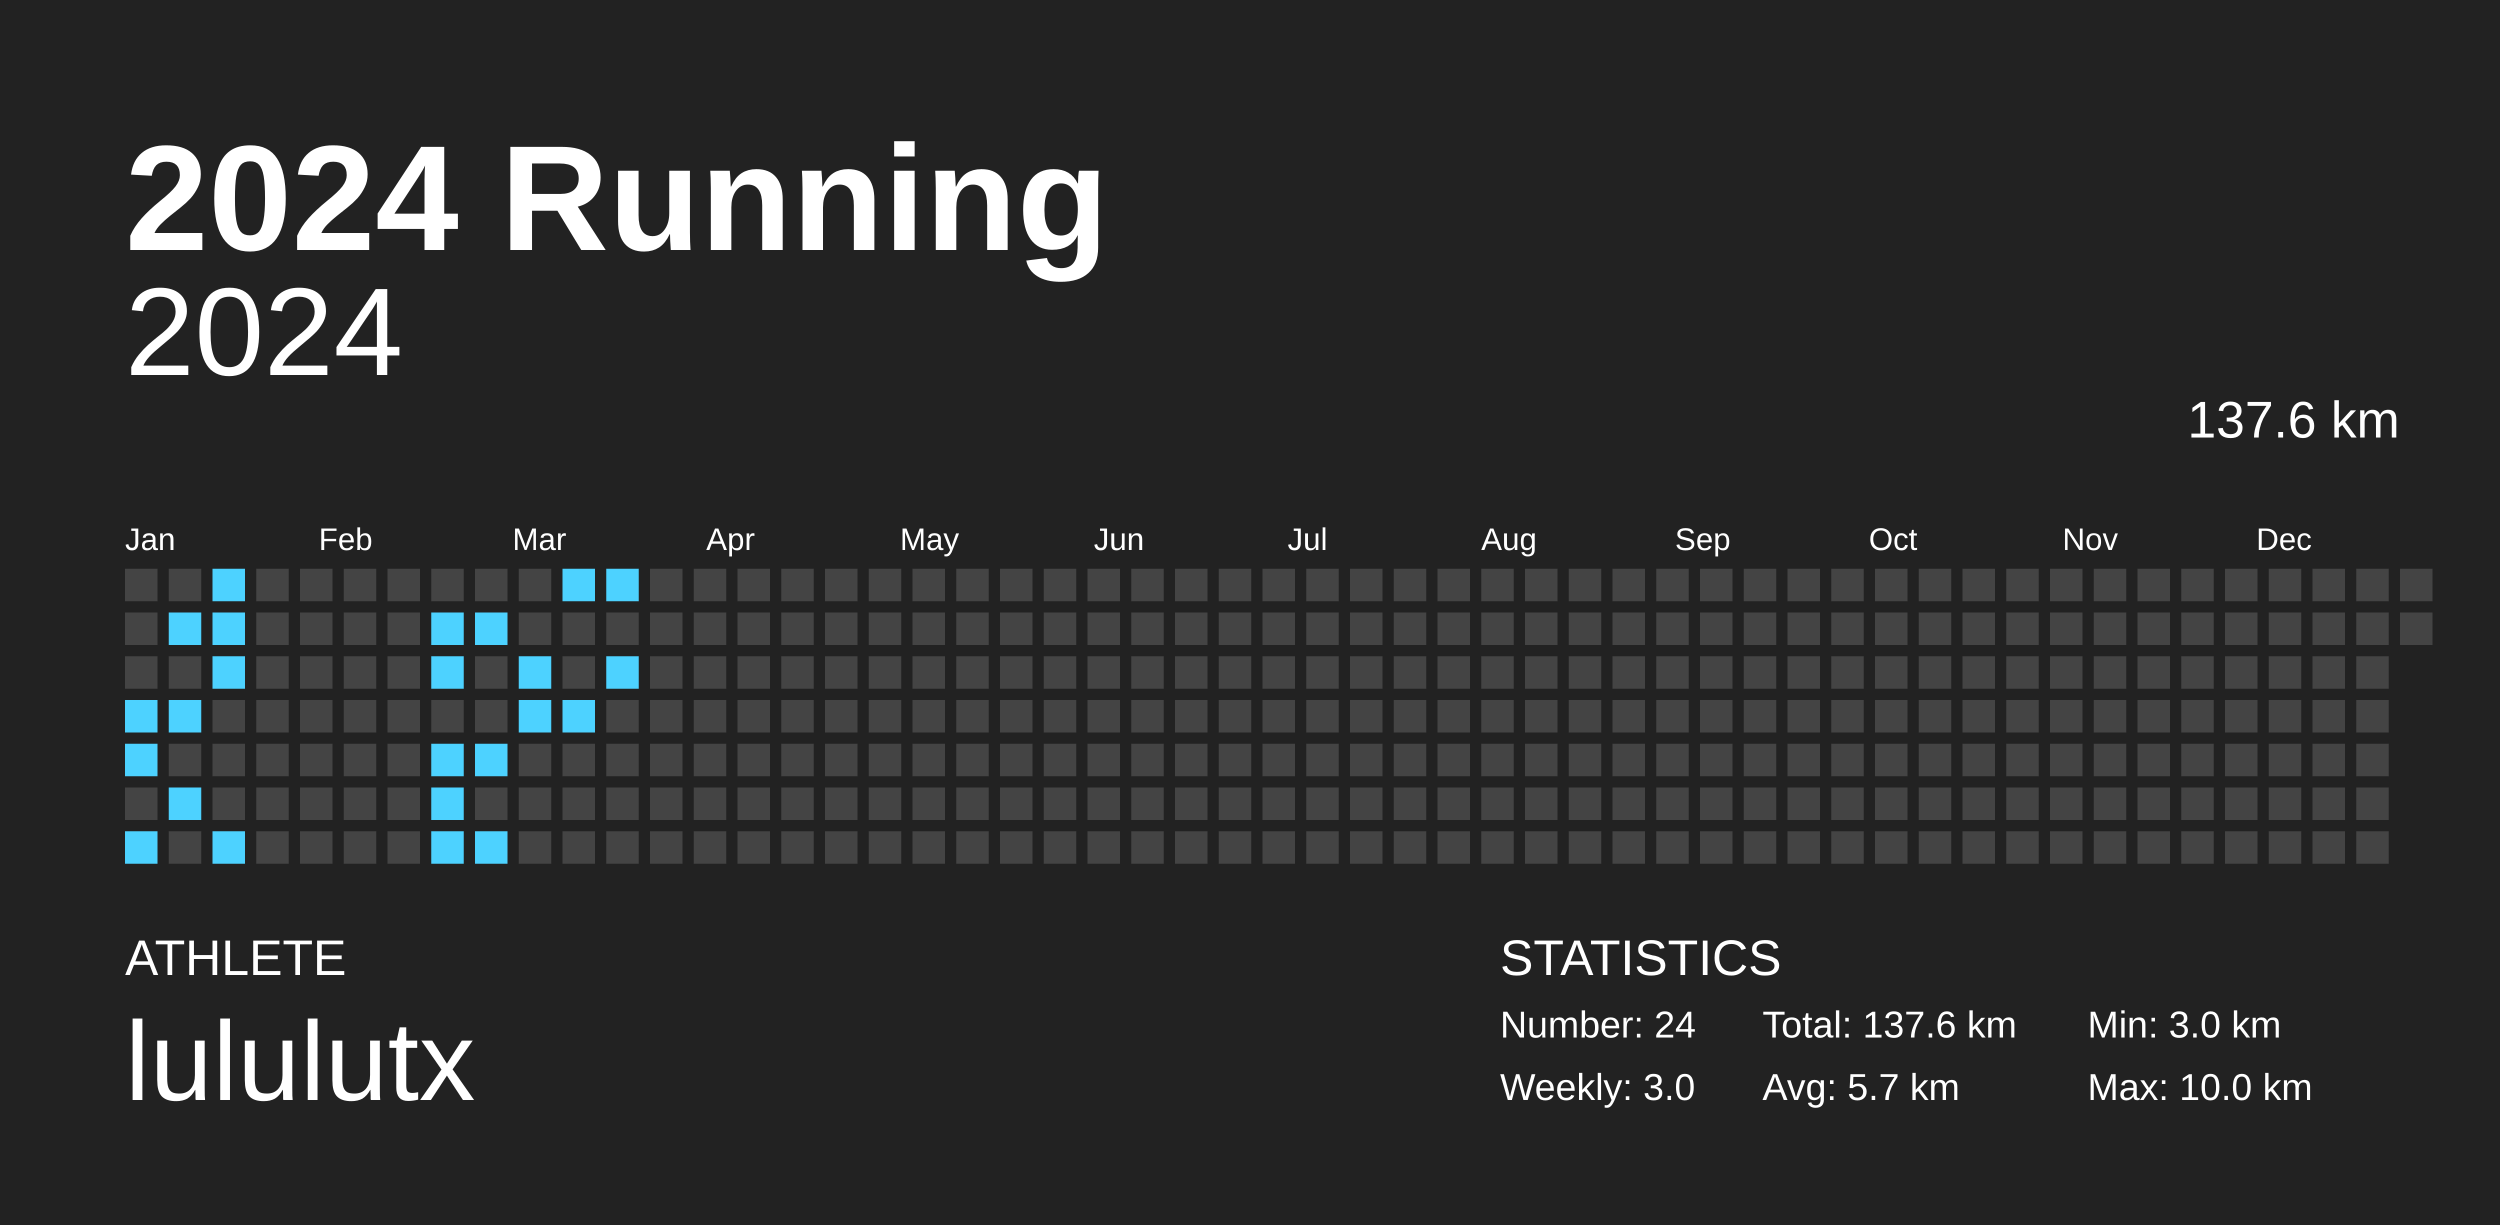
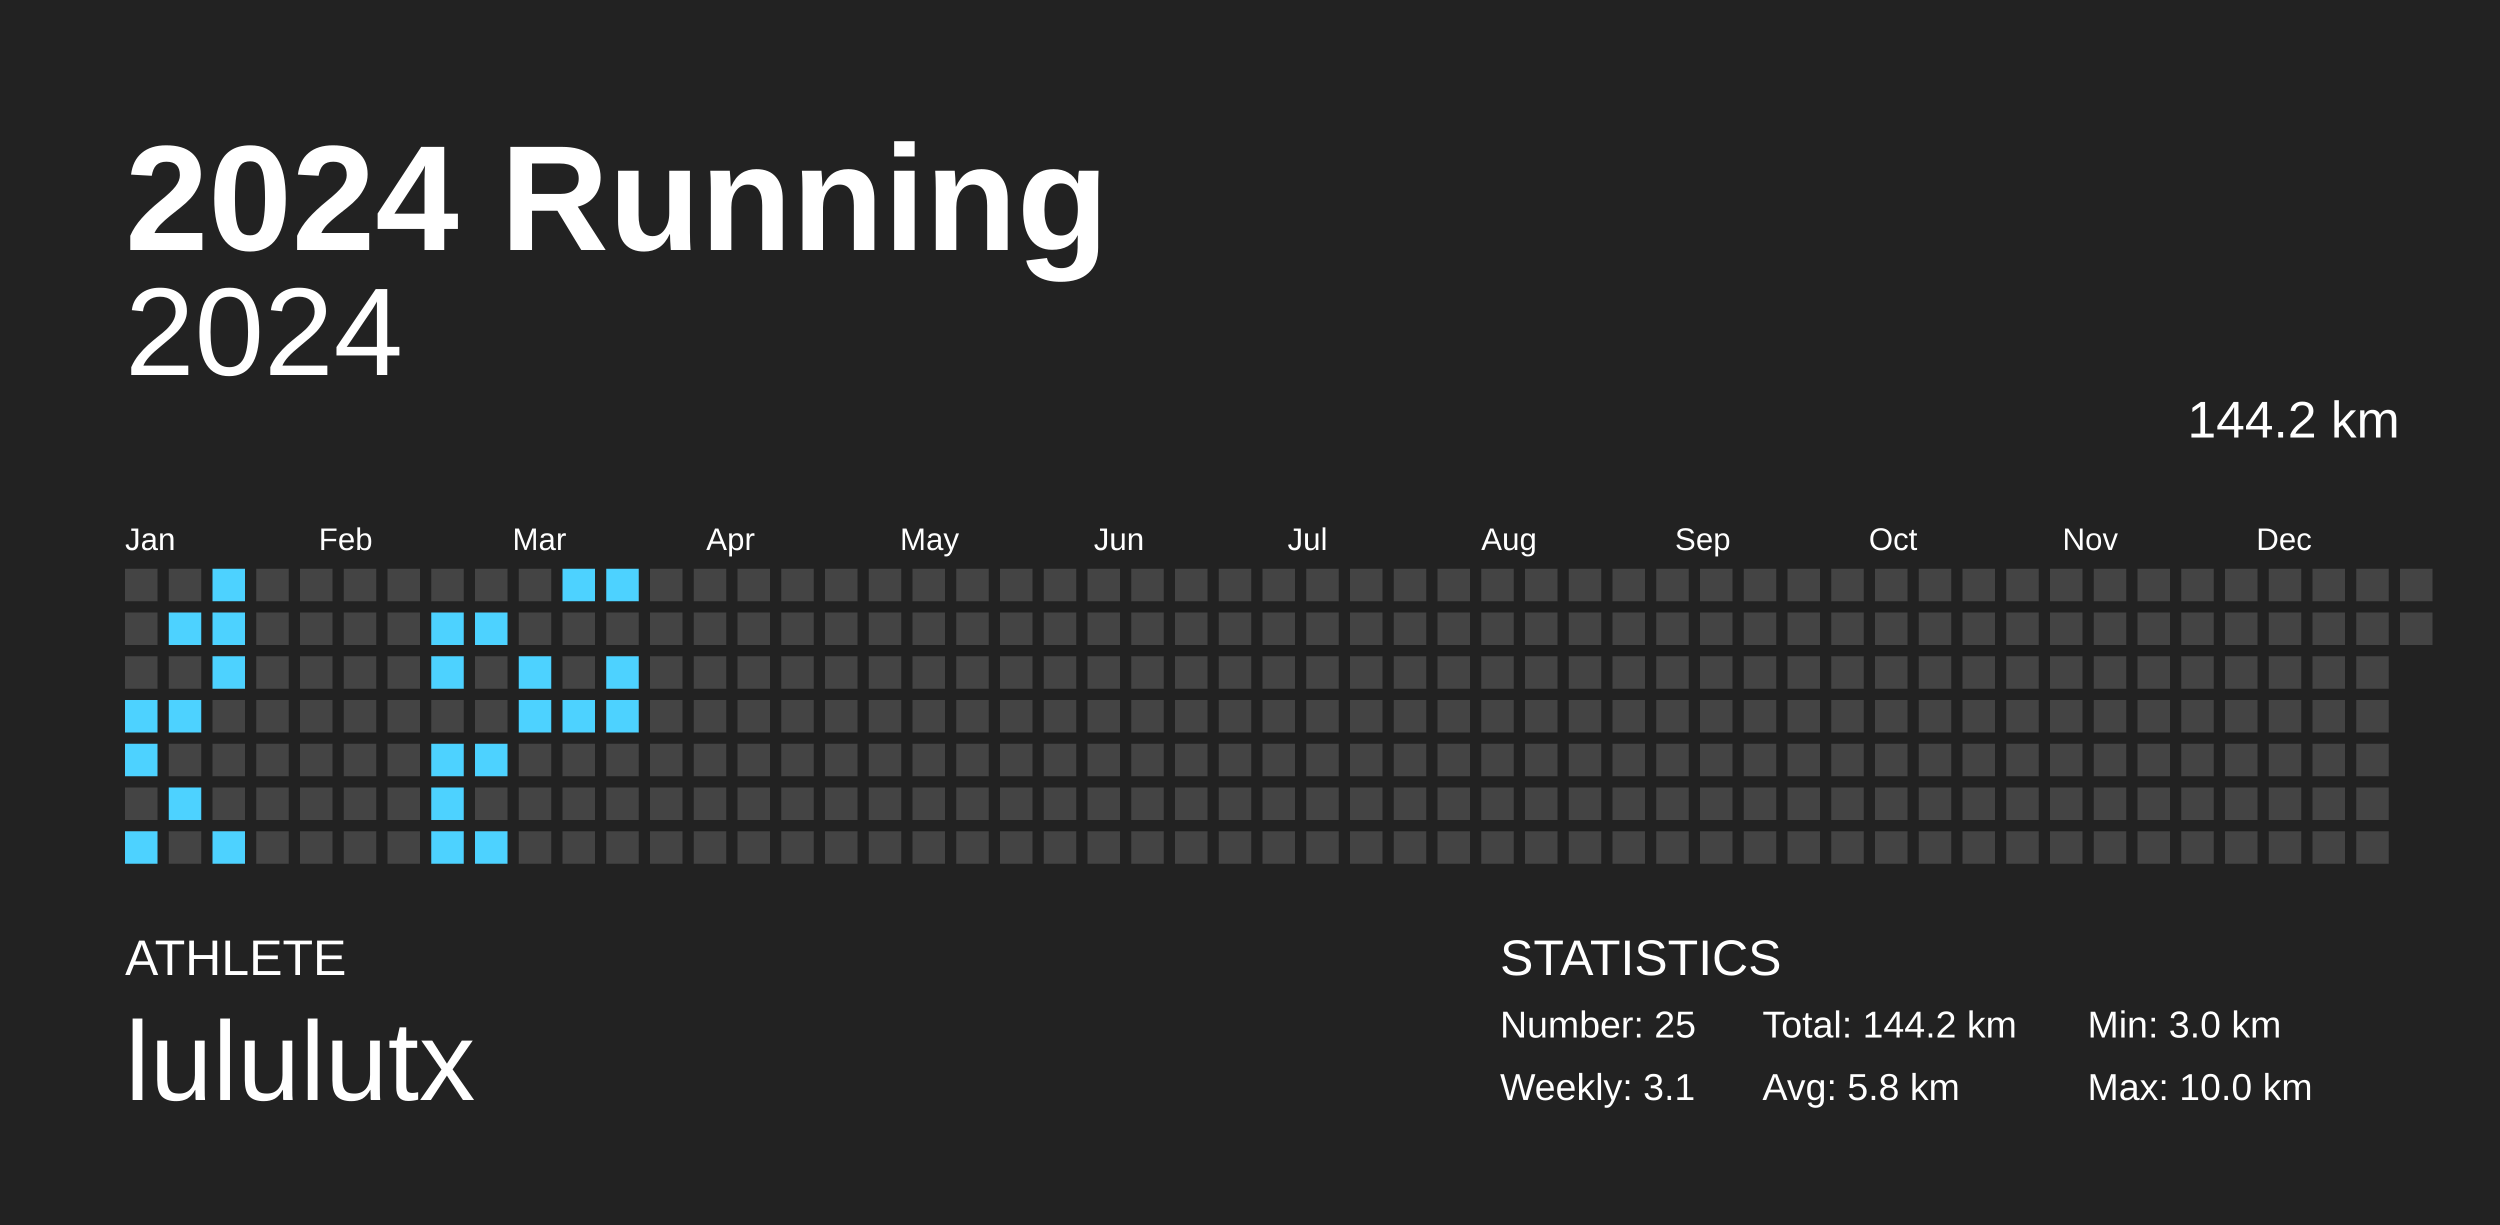
<svg xmlns="http://www.w3.org/2000/svg" baseProfile="full" height="98mm" version="1.1" viewBox="0,0,200,98" width="200mm">
  <defs />
  <rect fill="#222222" height="98" width="200" x="0" y="0" />
  <text fill="#FFFFFF" style="font-size:12px; font-family:Arial; font-weight:bold;" x="10" y="20">2024 Running</text>
  <text fill="#FFFFFF" style="font-size:4px; font-family:Arial" x="10" y="78">ATHLETE</text>
  <text fill="#FFFFFF" style="font-size:9px; font-family:Arial" x="10" y="88">lululutx</text>
  <text fill="#FFFFFF" style="font-size:4px; font-family:Arial" x="120" y="78">STATISTICS</text>
-   <text fill="#FFFFFF" style="font-size:3px; font-family:Arial" x="120" y="83">Number: 24</text>
-   <text fill="#FFFFFF" style="font-size:3px; font-family:Arial" x="120" y="88">Weekly: 3.0</text>
-   <text fill="#FFFFFF" style="font-size:3px; font-family:Arial" x="141" y="83">Total: 137.6 km</text>
-   <text fill="#FFFFFF" style="font-size:3px; font-family:Arial" x="141" y="88">Avg: 5.7 km</text>
+   <text fill="#FFFFFF" style="font-size:3px; font-family:Arial" x="120" y="83">Number: 25</text>
+   <text fill="#FFFFFF" style="font-size:3px; font-family:Arial" x="120" y="88">Weekly: 3.1</text>
+   <text fill="#FFFFFF" style="font-size:3px; font-family:Arial" x="141" y="83">Total: 144.2 km</text>
+   <text fill="#FFFFFF" style="font-size:3px; font-family:Arial" x="141" y="88">Avg: 5.8 km</text>
  <text fill="#FFFFFF" style="font-size:3px; font-family:Arial" x="167" y="83">Min: 3.0 km</text>
  <text fill="#FFFFFF" style="font-size:3px; font-family:Arial" x="167" y="88">Max: 10.0 km</text>
  <text alignment-baseline="hanging" fill="#FFFFFF" style="font-size:10.0px; font-family:Arial;" x="10" y="30">2024</text>
-   <text alignment-baseline="hanging" fill="#FFFFFF" style="font-size:4.125px; font-family:Arial;" x="175" y="35">137.6 km</text>
+   <text alignment-baseline="hanging" fill="#FFFFFF" style="font-size:4.125px; font-family:Arial;" x="175" y="35">144.2 km</text>
  <text fill="#FFFFFF" style="font-size:2.5px; font-family:Arial" x="10.0" y="44">Jan</text>
  <text fill="#FFFFFF" style="font-size:2.5px; font-family:Arial" x="25.5" y="44">Feb</text>
  <text fill="#FFFFFF" style="font-size:2.5px; font-family:Arial" x="41.0" y="44">Mar</text>
  <text fill="#FFFFFF" style="font-size:2.5px; font-family:Arial" x="56.5" y="44">Apr</text>
  <text fill="#FFFFFF" style="font-size:2.5px; font-family:Arial" x="72.0" y="44">May</text>
  <text fill="#FFFFFF" style="font-size:2.5px; font-family:Arial" x="87.5" y="44">Jun</text>
  <text fill="#FFFFFF" style="font-size:2.5px; font-family:Arial" x="103.0" y="44">Jul</text>
  <text fill="#FFFFFF" style="font-size:2.5px; font-family:Arial" x="118.5" y="44">Aug</text>
  <text fill="#FFFFFF" style="font-size:2.5px; font-family:Arial" x="134.0" y="44">Sep</text>
  <text fill="#FFFFFF" style="font-size:2.5px; font-family:Arial" x="149.5" y="44">Oct</text>
  <text fill="#FFFFFF" style="font-size:2.5px; font-family:Arial" x="165.0" y="44">Nov</text>
  <text fill="#FFFFFF" style="font-size:2.5px; font-family:Arial" x="180.5" y="44">Dec</text>
  <rect fill="#444444" height="2.6" width="2.6" x="10.0" y="45.5" />
  <rect fill="#444444" height="2.6" width="2.6" x="10.0" y="49.0" />
  <rect fill="#444444" height="2.6" width="2.6" x="10.0" y="52.5" />
  <rect fill="#4dd2ff" height="2.6" width="2.6" x="10.0" y="56.0" />
  <rect fill="#4dd2ff" height="2.6" width="2.6" x="10.0" y="59.5" />
  <rect fill="#444444" height="2.6" width="2.6" x="10.0" y="63.0" />
  <rect fill="#4dd2ff" height="2.6" width="2.6" x="10.0" y="66.5" />
  <rect fill="#444444" height="2.6" width="2.6" x="13.5" y="45.5" />
  <rect fill="#4dd2ff" height="2.6" width="2.6" x="13.5" y="49.0" />
  <rect fill="#444444" height="2.6" width="2.6" x="13.5" y="52.5" />
  <rect fill="#4dd2ff" height="2.6" width="2.6" x="13.5" y="56.0" />
  <rect fill="#444444" height="2.6" width="2.6" x="13.5" y="59.5" />
  <rect fill="#4dd2ff" height="2.6" width="2.6" x="13.5" y="63.0" />
  <rect fill="#444444" height="2.6" width="2.6" x="13.5" y="66.5" />
  <rect fill="#4dd2ff" height="2.6" width="2.6" x="17.0" y="45.5" />
  <rect fill="#4dd2ff" height="2.6" width="2.6" x="17.0" y="49.0" />
  <rect fill="#4dd2ff" height="2.6" width="2.6" x="17.0" y="52.5" />
  <rect fill="#444444" height="2.6" width="2.6" x="17.0" y="56.0" />
  <rect fill="#444444" height="2.6" width="2.6" x="17.0" y="59.5" />
  <rect fill="#444444" height="2.6" width="2.6" x="17.0" y="63.0" />
  <rect fill="#4dd2ff" height="2.6" width="2.6" x="17.0" y="66.5" />
  <rect fill="#444444" height="2.6" width="2.6" x="20.5" y="45.5" />
  <rect fill="#444444" height="2.6" width="2.6" x="20.5" y="49.0" />
  <rect fill="#444444" height="2.6" width="2.6" x="20.5" y="52.5" />
  <rect fill="#444444" height="2.6" width="2.6" x="20.5" y="56.0" />
  <rect fill="#444444" height="2.6" width="2.6" x="20.5" y="59.5" />
  <rect fill="#444444" height="2.6" width="2.6" x="20.5" y="63.0" />
  <rect fill="#444444" height="2.6" width="2.6" x="20.5" y="66.5" />
  <rect fill="#444444" height="2.6" width="2.6" x="24.0" y="45.5" />
  <rect fill="#444444" height="2.6" width="2.6" x="24.0" y="49.0" />
  <rect fill="#444444" height="2.6" width="2.6" x="24.0" y="52.5" />
  <rect fill="#444444" height="2.6" width="2.6" x="24.0" y="56.0" />
  <rect fill="#444444" height="2.6" width="2.6" x="24.0" y="59.5" />
  <rect fill="#444444" height="2.6" width="2.6" x="24.0" y="63.0" />
  <rect fill="#444444" height="2.6" width="2.6" x="24.0" y="66.5" />
  <rect fill="#444444" height="2.6" width="2.6" x="27.5" y="45.5" />
  <rect fill="#444444" height="2.6" width="2.6" x="27.5" y="49.0" />
  <rect fill="#444444" height="2.6" width="2.6" x="27.5" y="52.5" />
  <rect fill="#444444" height="2.6" width="2.6" x="27.5" y="56.0" />
  <rect fill="#444444" height="2.6" width="2.6" x="27.5" y="59.5" />
  <rect fill="#444444" height="2.6" width="2.6" x="27.5" y="63.0" />
  <rect fill="#444444" height="2.6" width="2.6" x="27.5" y="66.5" />
  <rect fill="#444444" height="2.6" width="2.6" x="31.0" y="45.5" />
  <rect fill="#444444" height="2.6" width="2.6" x="31.0" y="49.0" />
  <rect fill="#444444" height="2.6" width="2.6" x="31.0" y="52.5" />
  <rect fill="#444444" height="2.6" width="2.6" x="31.0" y="56.0" />
  <rect fill="#444444" height="2.6" width="2.6" x="31.0" y="59.5" />
  <rect fill="#444444" height="2.6" width="2.6" x="31.0" y="63.0" />
  <rect fill="#444444" height="2.6" width="2.6" x="31.0" y="66.5" />
  <rect fill="#444444" height="2.6" width="2.6" x="34.5" y="45.5" />
  <rect fill="#4dd2ff" height="2.6" width="2.6" x="34.5" y="49.0" />
  <rect fill="#4dd2ff" height="2.6" width="2.6" x="34.5" y="52.5" />
  <rect fill="#444444" height="2.6" width="2.6" x="34.5" y="56.0" />
  <rect fill="#4dd2ff" height="2.6" width="2.6" x="34.5" y="59.5" />
  <rect fill="#4dd2ff" height="2.6" width="2.6" x="34.5" y="63.0" />
  <rect fill="#4dd2ff" height="2.6" width="2.6" x="34.5" y="66.5" />
  <rect fill="#444444" height="2.6" width="2.6" x="38.0" y="45.5" />
  <rect fill="#4dd2ff" height="2.6" width="2.6" x="38.0" y="49.0" />
  <rect fill="#444444" height="2.6" width="2.6" x="38.0" y="52.5" />
  <rect fill="#444444" height="2.6" width="2.6" x="38.0" y="56.0" />
  <rect fill="#4dd2ff" height="2.6" width="2.6" x="38.0" y="59.5" />
  <rect fill="#444444" height="2.6" width="2.6" x="38.0" y="63.0" />
  <rect fill="#4dd2ff" height="2.6" width="2.6" x="38.0" y="66.5" />
  <rect fill="#444444" height="2.6" width="2.6" x="41.5" y="45.5" />
  <rect fill="#444444" height="2.6" width="2.6" x="41.5" y="49.0" />
  <rect fill="#4dd2ff" height="2.6" width="2.6" x="41.5" y="52.5" />
  <rect fill="#4dd2ff" height="2.6" width="2.6" x="41.5" y="56.0" />
  <rect fill="#444444" height="2.6" width="2.6" x="41.5" y="59.5" />
  <rect fill="#444444" height="2.6" width="2.6" x="41.5" y="63.0" />
  <rect fill="#444444" height="2.6" width="2.6" x="41.5" y="66.5" />
  <rect fill="#4dd2ff" height="2.6" width="2.6" x="45.0" y="45.5" />
  <rect fill="#444444" height="2.6" width="2.6" x="45.0" y="49.0" />
  <rect fill="#444444" height="2.6" width="2.6" x="45.0" y="52.5" />
  <rect fill="#4dd2ff" height="2.6" width="2.6" x="45.0" y="56.0" />
  <rect fill="#444444" height="2.6" width="2.6" x="45.0" y="59.5" />
  <rect fill="#444444" height="2.6" width="2.6" x="45.0" y="63.0" />
  <rect fill="#444444" height="2.6" width="2.6" x="45.0" y="66.5" />
  <rect fill="#4dd2ff" height="2.6" width="2.6" x="48.5" y="45.5" />
  <rect fill="#444444" height="2.6" width="2.6" x="48.5" y="49.0" />
  <rect fill="#4dd2ff" height="2.6" width="2.6" x="48.5" y="52.5" />
-   <rect fill="#444444" height="2.6" width="2.6" x="48.5" y="56.0" />
+   <rect fill="#4dd2ff" height="2.6" width="2.6" x="48.5" y="56.0" />
  <rect fill="#444444" height="2.6" width="2.6" x="48.5" y="59.5" />
  <rect fill="#444444" height="2.6" width="2.6" x="48.5" y="63.0" />
  <rect fill="#444444" height="2.6" width="2.6" x="48.5" y="66.5" />
  <rect fill="#444444" height="2.6" width="2.6" x="52.0" y="45.5" />
  <rect fill="#444444" height="2.6" width="2.6" x="52.0" y="49.0" />
  <rect fill="#444444" height="2.6" width="2.6" x="52.0" y="52.5" />
  <rect fill="#444444" height="2.6" width="2.6" x="52.0" y="56.0" />
  <rect fill="#444444" height="2.6" width="2.6" x="52.0" y="59.5" />
  <rect fill="#444444" height="2.6" width="2.6" x="52.0" y="63.0" />
  <rect fill="#444444" height="2.6" width="2.6" x="52.0" y="66.5" />
  <rect fill="#444444" height="2.6" width="2.6" x="55.5" y="45.5" />
  <rect fill="#444444" height="2.6" width="2.6" x="55.5" y="49.0" />
  <rect fill="#444444" height="2.6" width="2.6" x="55.5" y="52.5" />
  <rect fill="#444444" height="2.6" width="2.6" x="55.5" y="56.0" />
  <rect fill="#444444" height="2.6" width="2.6" x="55.5" y="59.5" />
  <rect fill="#444444" height="2.6" width="2.6" x="55.5" y="63.0" />
  <rect fill="#444444" height="2.6" width="2.6" x="55.5" y="66.5" />
  <rect fill="#444444" height="2.6" width="2.6" x="59.0" y="45.5" />
  <rect fill="#444444" height="2.6" width="2.6" x="59.0" y="49.0" />
  <rect fill="#444444" height="2.6" width="2.6" x="59.0" y="52.5" />
  <rect fill="#444444" height="2.6" width="2.6" x="59.0" y="56.0" />
  <rect fill="#444444" height="2.6" width="2.6" x="59.0" y="59.5" />
  <rect fill="#444444" height="2.6" width="2.6" x="59.0" y="63.0" />
  <rect fill="#444444" height="2.6" width="2.6" x="59.0" y="66.5" />
  <rect fill="#444444" height="2.6" width="2.6" x="62.5" y="45.5" />
  <rect fill="#444444" height="2.6" width="2.6" x="62.5" y="49.0" />
  <rect fill="#444444" height="2.6" width="2.6" x="62.5" y="52.5" />
  <rect fill="#444444" height="2.6" width="2.6" x="62.5" y="56.0" />
  <rect fill="#444444" height="2.6" width="2.6" x="62.5" y="59.5" />
  <rect fill="#444444" height="2.6" width="2.6" x="62.5" y="63.0" />
  <rect fill="#444444" height="2.6" width="2.6" x="62.5" y="66.5" />
  <rect fill="#444444" height="2.6" width="2.6" x="66.0" y="45.5" />
  <rect fill="#444444" height="2.6" width="2.6" x="66.0" y="49.0" />
  <rect fill="#444444" height="2.6" width="2.6" x="66.0" y="52.5" />
  <rect fill="#444444" height="2.6" width="2.6" x="66.0" y="56.0" />
  <rect fill="#444444" height="2.6" width="2.6" x="66.0" y="59.5" />
  <rect fill="#444444" height="2.6" width="2.6" x="66.0" y="63.0" />
  <rect fill="#444444" height="2.6" width="2.6" x="66.0" y="66.5" />
  <rect fill="#444444" height="2.6" width="2.6" x="69.5" y="45.5" />
  <rect fill="#444444" height="2.6" width="2.6" x="69.5" y="49.0" />
  <rect fill="#444444" height="2.6" width="2.6" x="69.5" y="52.5" />
  <rect fill="#444444" height="2.6" width="2.6" x="69.5" y="56.0" />
  <rect fill="#444444" height="2.6" width="2.6" x="69.5" y="59.5" />
  <rect fill="#444444" height="2.6" width="2.6" x="69.5" y="63.0" />
  <rect fill="#444444" height="2.6" width="2.6" x="69.5" y="66.5" />
  <rect fill="#444444" height="2.6" width="2.6" x="73.0" y="45.5" />
  <rect fill="#444444" height="2.6" width="2.6" x="73.0" y="49.0" />
  <rect fill="#444444" height="2.6" width="2.6" x="73.0" y="52.5" />
  <rect fill="#444444" height="2.6" width="2.6" x="73.0" y="56.0" />
  <rect fill="#444444" height="2.6" width="2.6" x="73.0" y="59.5" />
  <rect fill="#444444" height="2.6" width="2.6" x="73.0" y="63.0" />
  <rect fill="#444444" height="2.6" width="2.6" x="73.0" y="66.5" />
  <rect fill="#444444" height="2.6" width="2.6" x="76.5" y="45.5" />
  <rect fill="#444444" height="2.6" width="2.6" x="76.5" y="49.0" />
  <rect fill="#444444" height="2.6" width="2.6" x="76.5" y="52.5" />
  <rect fill="#444444" height="2.6" width="2.6" x="76.5" y="56.0" />
  <rect fill="#444444" height="2.6" width="2.6" x="76.5" y="59.5" />
  <rect fill="#444444" height="2.6" width="2.6" x="76.5" y="63.0" />
  <rect fill="#444444" height="2.6" width="2.6" x="76.5" y="66.5" />
  <rect fill="#444444" height="2.6" width="2.6" x="80.0" y="45.5" />
  <rect fill="#444444" height="2.6" width="2.6" x="80.0" y="49.0" />
  <rect fill="#444444" height="2.6" width="2.6" x="80.0" y="52.5" />
  <rect fill="#444444" height="2.6" width="2.6" x="80.0" y="56.0" />
  <rect fill="#444444" height="2.6" width="2.6" x="80.0" y="59.5" />
  <rect fill="#444444" height="2.6" width="2.6" x="80.0" y="63.0" />
  <rect fill="#444444" height="2.6" width="2.6" x="80.0" y="66.5" />
  <rect fill="#444444" height="2.6" width="2.6" x="83.5" y="45.5" />
  <rect fill="#444444" height="2.6" width="2.6" x="83.5" y="49.0" />
  <rect fill="#444444" height="2.6" width="2.6" x="83.5" y="52.5" />
  <rect fill="#444444" height="2.6" width="2.6" x="83.5" y="56.0" />
  <rect fill="#444444" height="2.6" width="2.6" x="83.5" y="59.5" />
  <rect fill="#444444" height="2.6" width="2.6" x="83.5" y="63.0" />
  <rect fill="#444444" height="2.6" width="2.6" x="83.5" y="66.5" />
  <rect fill="#444444" height="2.6" width="2.6" x="87.0" y="45.5" />
  <rect fill="#444444" height="2.6" width="2.6" x="87.0" y="49.0" />
  <rect fill="#444444" height="2.6" width="2.6" x="87.0" y="52.5" />
  <rect fill="#444444" height="2.6" width="2.6" x="87.0" y="56.0" />
  <rect fill="#444444" height="2.6" width="2.6" x="87.0" y="59.5" />
  <rect fill="#444444" height="2.6" width="2.6" x="87.0" y="63.0" />
  <rect fill="#444444" height="2.6" width="2.6" x="87.0" y="66.5" />
  <rect fill="#444444" height="2.6" width="2.6" x="90.5" y="45.5" />
  <rect fill="#444444" height="2.6" width="2.6" x="90.5" y="49.0" />
  <rect fill="#444444" height="2.6" width="2.6" x="90.5" y="52.5" />
  <rect fill="#444444" height="2.6" width="2.6" x="90.5" y="56.0" />
  <rect fill="#444444" height="2.6" width="2.6" x="90.5" y="59.5" />
  <rect fill="#444444" height="2.6" width="2.6" x="90.5" y="63.0" />
  <rect fill="#444444" height="2.6" width="2.6" x="90.5" y="66.5" />
  <rect fill="#444444" height="2.6" width="2.6" x="94.0" y="45.5" />
  <rect fill="#444444" height="2.6" width="2.6" x="94.0" y="49.0" />
  <rect fill="#444444" height="2.6" width="2.6" x="94.0" y="52.5" />
  <rect fill="#444444" height="2.6" width="2.6" x="94.0" y="56.0" />
  <rect fill="#444444" height="2.6" width="2.6" x="94.0" y="59.5" />
  <rect fill="#444444" height="2.6" width="2.6" x="94.0" y="63.0" />
  <rect fill="#444444" height="2.6" width="2.6" x="94.0" y="66.5" />
  <rect fill="#444444" height="2.6" width="2.6" x="97.5" y="45.5" />
  <rect fill="#444444" height="2.6" width="2.6" x="97.5" y="49.0" />
  <rect fill="#444444" height="2.6" width="2.6" x="97.5" y="52.5" />
  <rect fill="#444444" height="2.6" width="2.6" x="97.5" y="56.0" />
  <rect fill="#444444" height="2.6" width="2.6" x="97.5" y="59.5" />
  <rect fill="#444444" height="2.6" width="2.6" x="97.5" y="63.0" />
  <rect fill="#444444" height="2.6" width="2.6" x="97.5" y="66.5" />
  <rect fill="#444444" height="2.6" width="2.6" x="101.0" y="45.5" />
  <rect fill="#444444" height="2.6" width="2.6" x="101.0" y="49.0" />
  <rect fill="#444444" height="2.6" width="2.6" x="101.0" y="52.5" />
  <rect fill="#444444" height="2.6" width="2.6" x="101.0" y="56.0" />
  <rect fill="#444444" height="2.6" width="2.6" x="101.0" y="59.5" />
  <rect fill="#444444" height="2.6" width="2.6" x="101.0" y="63.0" />
  <rect fill="#444444" height="2.6" width="2.6" x="101.0" y="66.5" />
  <rect fill="#444444" height="2.6" width="2.6" x="104.5" y="45.5" />
  <rect fill="#444444" height="2.6" width="2.6" x="104.5" y="49.0" />
  <rect fill="#444444" height="2.6" width="2.6" x="104.5" y="52.5" />
  <rect fill="#444444" height="2.6" width="2.6" x="104.5" y="56.0" />
  <rect fill="#444444" height="2.6" width="2.6" x="104.5" y="59.5" />
  <rect fill="#444444" height="2.6" width="2.6" x="104.5" y="63.0" />
  <rect fill="#444444" height="2.6" width="2.6" x="104.5" y="66.5" />
  <rect fill="#444444" height="2.6" width="2.6" x="108.0" y="45.5" />
  <rect fill="#444444" height="2.6" width="2.6" x="108.0" y="49.0" />
  <rect fill="#444444" height="2.6" width="2.6" x="108.0" y="52.5" />
  <rect fill="#444444" height="2.6" width="2.6" x="108.0" y="56.0" />
  <rect fill="#444444" height="2.6" width="2.6" x="108.0" y="59.5" />
  <rect fill="#444444" height="2.6" width="2.6" x="108.0" y="63.0" />
  <rect fill="#444444" height="2.6" width="2.6" x="108.0" y="66.5" />
  <rect fill="#444444" height="2.6" width="2.6" x="111.5" y="45.5" />
  <rect fill="#444444" height="2.6" width="2.6" x="111.5" y="49.0" />
  <rect fill="#444444" height="2.6" width="2.6" x="111.5" y="52.5" />
  <rect fill="#444444" height="2.6" width="2.6" x="111.5" y="56.0" />
  <rect fill="#444444" height="2.6" width="2.6" x="111.5" y="59.5" />
  <rect fill="#444444" height="2.6" width="2.6" x="111.5" y="63.0" />
  <rect fill="#444444" height="2.6" width="2.6" x="111.5" y="66.5" />
  <rect fill="#444444" height="2.6" width="2.6" x="115.0" y="45.5" />
  <rect fill="#444444" height="2.6" width="2.6" x="115.0" y="49.0" />
  <rect fill="#444444" height="2.6" width="2.6" x="115.0" y="52.5" />
  <rect fill="#444444" height="2.6" width="2.6" x="115.0" y="56.0" />
  <rect fill="#444444" height="2.6" width="2.6" x="115.0" y="59.5" />
  <rect fill="#444444" height="2.6" width="2.6" x="115.0" y="63.0" />
  <rect fill="#444444" height="2.6" width="2.6" x="115.0" y="66.5" />
  <rect fill="#444444" height="2.6" width="2.6" x="118.5" y="45.5" />
  <rect fill="#444444" height="2.6" width="2.6" x="118.5" y="49.0" />
  <rect fill="#444444" height="2.6" width="2.6" x="118.5" y="52.5" />
  <rect fill="#444444" height="2.6" width="2.6" x="118.5" y="56.0" />
  <rect fill="#444444" height="2.6" width="2.6" x="118.5" y="59.5" />
  <rect fill="#444444" height="2.6" width="2.6" x="118.5" y="63.0" />
  <rect fill="#444444" height="2.6" width="2.6" x="118.5" y="66.5" />
  <rect fill="#444444" height="2.6" width="2.6" x="122.0" y="45.5" />
  <rect fill="#444444" height="2.6" width="2.6" x="122.0" y="49.0" />
  <rect fill="#444444" height="2.6" width="2.6" x="122.0" y="52.5" />
  <rect fill="#444444" height="2.6" width="2.6" x="122.0" y="56.0" />
  <rect fill="#444444" height="2.6" width="2.6" x="122.0" y="59.5" />
  <rect fill="#444444" height="2.6" width="2.6" x="122.0" y="63.0" />
  <rect fill="#444444" height="2.6" width="2.6" x="122.0" y="66.5" />
  <rect fill="#444444" height="2.6" width="2.6" x="125.5" y="45.5" />
  <rect fill="#444444" height="2.6" width="2.6" x="125.5" y="49.0" />
  <rect fill="#444444" height="2.6" width="2.6" x="125.5" y="52.5" />
  <rect fill="#444444" height="2.6" width="2.6" x="125.5" y="56.0" />
  <rect fill="#444444" height="2.6" width="2.6" x="125.5" y="59.5" />
  <rect fill="#444444" height="2.6" width="2.6" x="125.5" y="63.0" />
  <rect fill="#444444" height="2.6" width="2.6" x="125.5" y="66.5" />
  <rect fill="#444444" height="2.6" width="2.6" x="129.0" y="45.5" />
  <rect fill="#444444" height="2.6" width="2.6" x="129.0" y="49.0" />
  <rect fill="#444444" height="2.6" width="2.6" x="129.0" y="52.5" />
  <rect fill="#444444" height="2.6" width="2.6" x="129.0" y="56.0" />
  <rect fill="#444444" height="2.6" width="2.6" x="129.0" y="59.5" />
  <rect fill="#444444" height="2.6" width="2.6" x="129.0" y="63.0" />
  <rect fill="#444444" height="2.6" width="2.6" x="129.0" y="66.5" />
  <rect fill="#444444" height="2.6" width="2.6" x="132.5" y="45.5" />
  <rect fill="#444444" height="2.6" width="2.6" x="132.5" y="49.0" />
  <rect fill="#444444" height="2.6" width="2.6" x="132.5" y="52.5" />
  <rect fill="#444444" height="2.6" width="2.6" x="132.5" y="56.0" />
  <rect fill="#444444" height="2.6" width="2.6" x="132.5" y="59.5" />
  <rect fill="#444444" height="2.6" width="2.6" x="132.5" y="63.0" />
  <rect fill="#444444" height="2.6" width="2.6" x="132.5" y="66.5" />
  <rect fill="#444444" height="2.6" width="2.6" x="136.0" y="45.5" />
  <rect fill="#444444" height="2.6" width="2.6" x="136.0" y="49.0" />
  <rect fill="#444444" height="2.6" width="2.6" x="136.0" y="52.5" />
  <rect fill="#444444" height="2.6" width="2.6" x="136.0" y="56.0" />
  <rect fill="#444444" height="2.6" width="2.6" x="136.0" y="59.5" />
  <rect fill="#444444" height="2.6" width="2.6" x="136.0" y="63.0" />
  <rect fill="#444444" height="2.6" width="2.6" x="136.0" y="66.5" />
  <rect fill="#444444" height="2.6" width="2.6" x="139.5" y="45.5" />
  <rect fill="#444444" height="2.6" width="2.6" x="139.5" y="49.0" />
  <rect fill="#444444" height="2.6" width="2.6" x="139.5" y="52.5" />
  <rect fill="#444444" height="2.6" width="2.6" x="139.5" y="56.0" />
  <rect fill="#444444" height="2.6" width="2.6" x="139.5" y="59.5" />
  <rect fill="#444444" height="2.6" width="2.6" x="139.5" y="63.0" />
  <rect fill="#444444" height="2.6" width="2.6" x="139.5" y="66.5" />
  <rect fill="#444444" height="2.6" width="2.6" x="143.0" y="45.5" />
  <rect fill="#444444" height="2.6" width="2.6" x="143.0" y="49.0" />
  <rect fill="#444444" height="2.6" width="2.6" x="143.0" y="52.5" />
  <rect fill="#444444" height="2.6" width="2.6" x="143.0" y="56.0" />
  <rect fill="#444444" height="2.6" width="2.6" x="143.0" y="59.5" />
  <rect fill="#444444" height="2.6" width="2.6" x="143.0" y="63.0" />
  <rect fill="#444444" height="2.6" width="2.6" x="143.0" y="66.5" />
  <rect fill="#444444" height="2.6" width="2.6" x="146.5" y="45.5" />
  <rect fill="#444444" height="2.6" width="2.6" x="146.5" y="49.0" />
  <rect fill="#444444" height="2.6" width="2.6" x="146.5" y="52.5" />
  <rect fill="#444444" height="2.6" width="2.6" x="146.5" y="56.0" />
  <rect fill="#444444" height="2.6" width="2.6" x="146.5" y="59.5" />
  <rect fill="#444444" height="2.6" width="2.6" x="146.5" y="63.0" />
  <rect fill="#444444" height="2.6" width="2.6" x="146.5" y="66.5" />
  <rect fill="#444444" height="2.6" width="2.6" x="150.0" y="45.5" />
  <rect fill="#444444" height="2.6" width="2.6" x="150.0" y="49.0" />
  <rect fill="#444444" height="2.6" width="2.6" x="150.0" y="52.5" />
  <rect fill="#444444" height="2.6" width="2.6" x="150.0" y="56.0" />
  <rect fill="#444444" height="2.6" width="2.6" x="150.0" y="59.5" />
  <rect fill="#444444" height="2.6" width="2.6" x="150.0" y="63.0" />
  <rect fill="#444444" height="2.6" width="2.6" x="150.0" y="66.5" />
  <rect fill="#444444" height="2.6" width="2.6" x="153.5" y="45.5" />
  <rect fill="#444444" height="2.6" width="2.6" x="153.5" y="49.0" />
  <rect fill="#444444" height="2.6" width="2.6" x="153.5" y="52.5" />
  <rect fill="#444444" height="2.6" width="2.6" x="153.5" y="56.0" />
  <rect fill="#444444" height="2.6" width="2.6" x="153.5" y="59.5" />
  <rect fill="#444444" height="2.6" width="2.6" x="153.5" y="63.0" />
  <rect fill="#444444" height="2.6" width="2.6" x="153.5" y="66.5" />
  <rect fill="#444444" height="2.6" width="2.6" x="157.0" y="45.5" />
  <rect fill="#444444" height="2.6" width="2.6" x="157.0" y="49.0" />
  <rect fill="#444444" height="2.6" width="2.6" x="157.0" y="52.5" />
  <rect fill="#444444" height="2.6" width="2.6" x="157.0" y="56.0" />
  <rect fill="#444444" height="2.6" width="2.6" x="157.0" y="59.5" />
  <rect fill="#444444" height="2.6" width="2.6" x="157.0" y="63.0" />
  <rect fill="#444444" height="2.6" width="2.6" x="157.0" y="66.5" />
  <rect fill="#444444" height="2.6" width="2.6" x="160.5" y="45.5" />
  <rect fill="#444444" height="2.6" width="2.6" x="160.5" y="49.0" />
  <rect fill="#444444" height="2.6" width="2.6" x="160.5" y="52.5" />
  <rect fill="#444444" height="2.6" width="2.6" x="160.5" y="56.0" />
  <rect fill="#444444" height="2.6" width="2.6" x="160.5" y="59.5" />
  <rect fill="#444444" height="2.6" width="2.6" x="160.5" y="63.0" />
  <rect fill="#444444" height="2.6" width="2.6" x="160.5" y="66.5" />
  <rect fill="#444444" height="2.6" width="2.6" x="164.0" y="45.5" />
  <rect fill="#444444" height="2.6" width="2.6" x="164.0" y="49.0" />
  <rect fill="#444444" height="2.6" width="2.6" x="164.0" y="52.5" />
  <rect fill="#444444" height="2.6" width="2.6" x="164.0" y="56.0" />
  <rect fill="#444444" height="2.6" width="2.6" x="164.0" y="59.5" />
  <rect fill="#444444" height="2.6" width="2.6" x="164.0" y="63.0" />
  <rect fill="#444444" height="2.6" width="2.6" x="164.0" y="66.5" />
  <rect fill="#444444" height="2.6" width="2.6" x="167.5" y="45.5" />
  <rect fill="#444444" height="2.6" width="2.6" x="167.5" y="49.0" />
  <rect fill="#444444" height="2.6" width="2.6" x="167.5" y="52.5" />
  <rect fill="#444444" height="2.6" width="2.6" x="167.5" y="56.0" />
  <rect fill="#444444" height="2.6" width="2.6" x="167.5" y="59.5" />
  <rect fill="#444444" height="2.6" width="2.6" x="167.5" y="63.0" />
  <rect fill="#444444" height="2.6" width="2.6" x="167.5" y="66.5" />
  <rect fill="#444444" height="2.6" width="2.6" x="171.0" y="45.5" />
  <rect fill="#444444" height="2.6" width="2.6" x="171.0" y="49.0" />
  <rect fill="#444444" height="2.6" width="2.6" x="171.0" y="52.5" />
  <rect fill="#444444" height="2.6" width="2.6" x="171.0" y="56.0" />
  <rect fill="#444444" height="2.6" width="2.6" x="171.0" y="59.5" />
  <rect fill="#444444" height="2.6" width="2.6" x="171.0" y="63.0" />
  <rect fill="#444444" height="2.6" width="2.6" x="171.0" y="66.5" />
  <rect fill="#444444" height="2.6" width="2.6" x="174.5" y="45.5" />
  <rect fill="#444444" height="2.6" width="2.6" x="174.5" y="49.0" />
  <rect fill="#444444" height="2.6" width="2.6" x="174.5" y="52.5" />
  <rect fill="#444444" height="2.6" width="2.6" x="174.5" y="56.0" />
  <rect fill="#444444" height="2.6" width="2.6" x="174.5" y="59.5" />
  <rect fill="#444444" height="2.6" width="2.6" x="174.5" y="63.0" />
  <rect fill="#444444" height="2.6" width="2.6" x="174.5" y="66.5" />
  <rect fill="#444444" height="2.6" width="2.6" x="178.0" y="45.5" />
  <rect fill="#444444" height="2.6" width="2.6" x="178.0" y="49.0" />
  <rect fill="#444444" height="2.6" width="2.6" x="178.0" y="52.5" />
  <rect fill="#444444" height="2.6" width="2.6" x="178.0" y="56.0" />
  <rect fill="#444444" height="2.6" width="2.6" x="178.0" y="59.5" />
  <rect fill="#444444" height="2.6" width="2.6" x="178.0" y="63.0" />
  <rect fill="#444444" height="2.6" width="2.6" x="178.0" y="66.5" />
  <rect fill="#444444" height="2.6" width="2.6" x="181.5" y="45.5" />
  <rect fill="#444444" height="2.6" width="2.6" x="181.5" y="49.0" />
  <rect fill="#444444" height="2.6" width="2.6" x="181.5" y="52.5" />
  <rect fill="#444444" height="2.6" width="2.6" x="181.5" y="56.0" />
  <rect fill="#444444" height="2.6" width="2.6" x="181.5" y="59.5" />
  <rect fill="#444444" height="2.6" width="2.6" x="181.5" y="63.0" />
  <rect fill="#444444" height="2.6" width="2.6" x="181.5" y="66.5" />
  <rect fill="#444444" height="2.6" width="2.6" x="185.0" y="45.5" />
  <rect fill="#444444" height="2.6" width="2.6" x="185.0" y="49.0" />
  <rect fill="#444444" height="2.6" width="2.6" x="185.0" y="52.5" />
  <rect fill="#444444" height="2.6" width="2.6" x="185.0" y="56.0" />
  <rect fill="#444444" height="2.6" width="2.6" x="185.0" y="59.5" />
  <rect fill="#444444" height="2.6" width="2.6" x="185.0" y="63.0" />
  <rect fill="#444444" height="2.6" width="2.6" x="185.0" y="66.5" />
  <rect fill="#444444" height="2.6" width="2.6" x="188.5" y="45.5" />
  <rect fill="#444444" height="2.6" width="2.6" x="188.5" y="49.0" />
  <rect fill="#444444" height="2.6" width="2.6" x="188.5" y="52.5" />
  <rect fill="#444444" height="2.6" width="2.6" x="188.5" y="56.0" />
  <rect fill="#444444" height="2.6" width="2.6" x="188.5" y="59.5" />
  <rect fill="#444444" height="2.6" width="2.6" x="188.5" y="63.0" />
  <rect fill="#444444" height="2.6" width="2.6" x="188.5" y="66.5" />
  <rect fill="#444444" height="2.6" width="2.6" x="192.0" y="45.5" />
  <rect fill="#444444" height="2.6" width="2.6" x="192.0" y="49.0" />
</svg>
